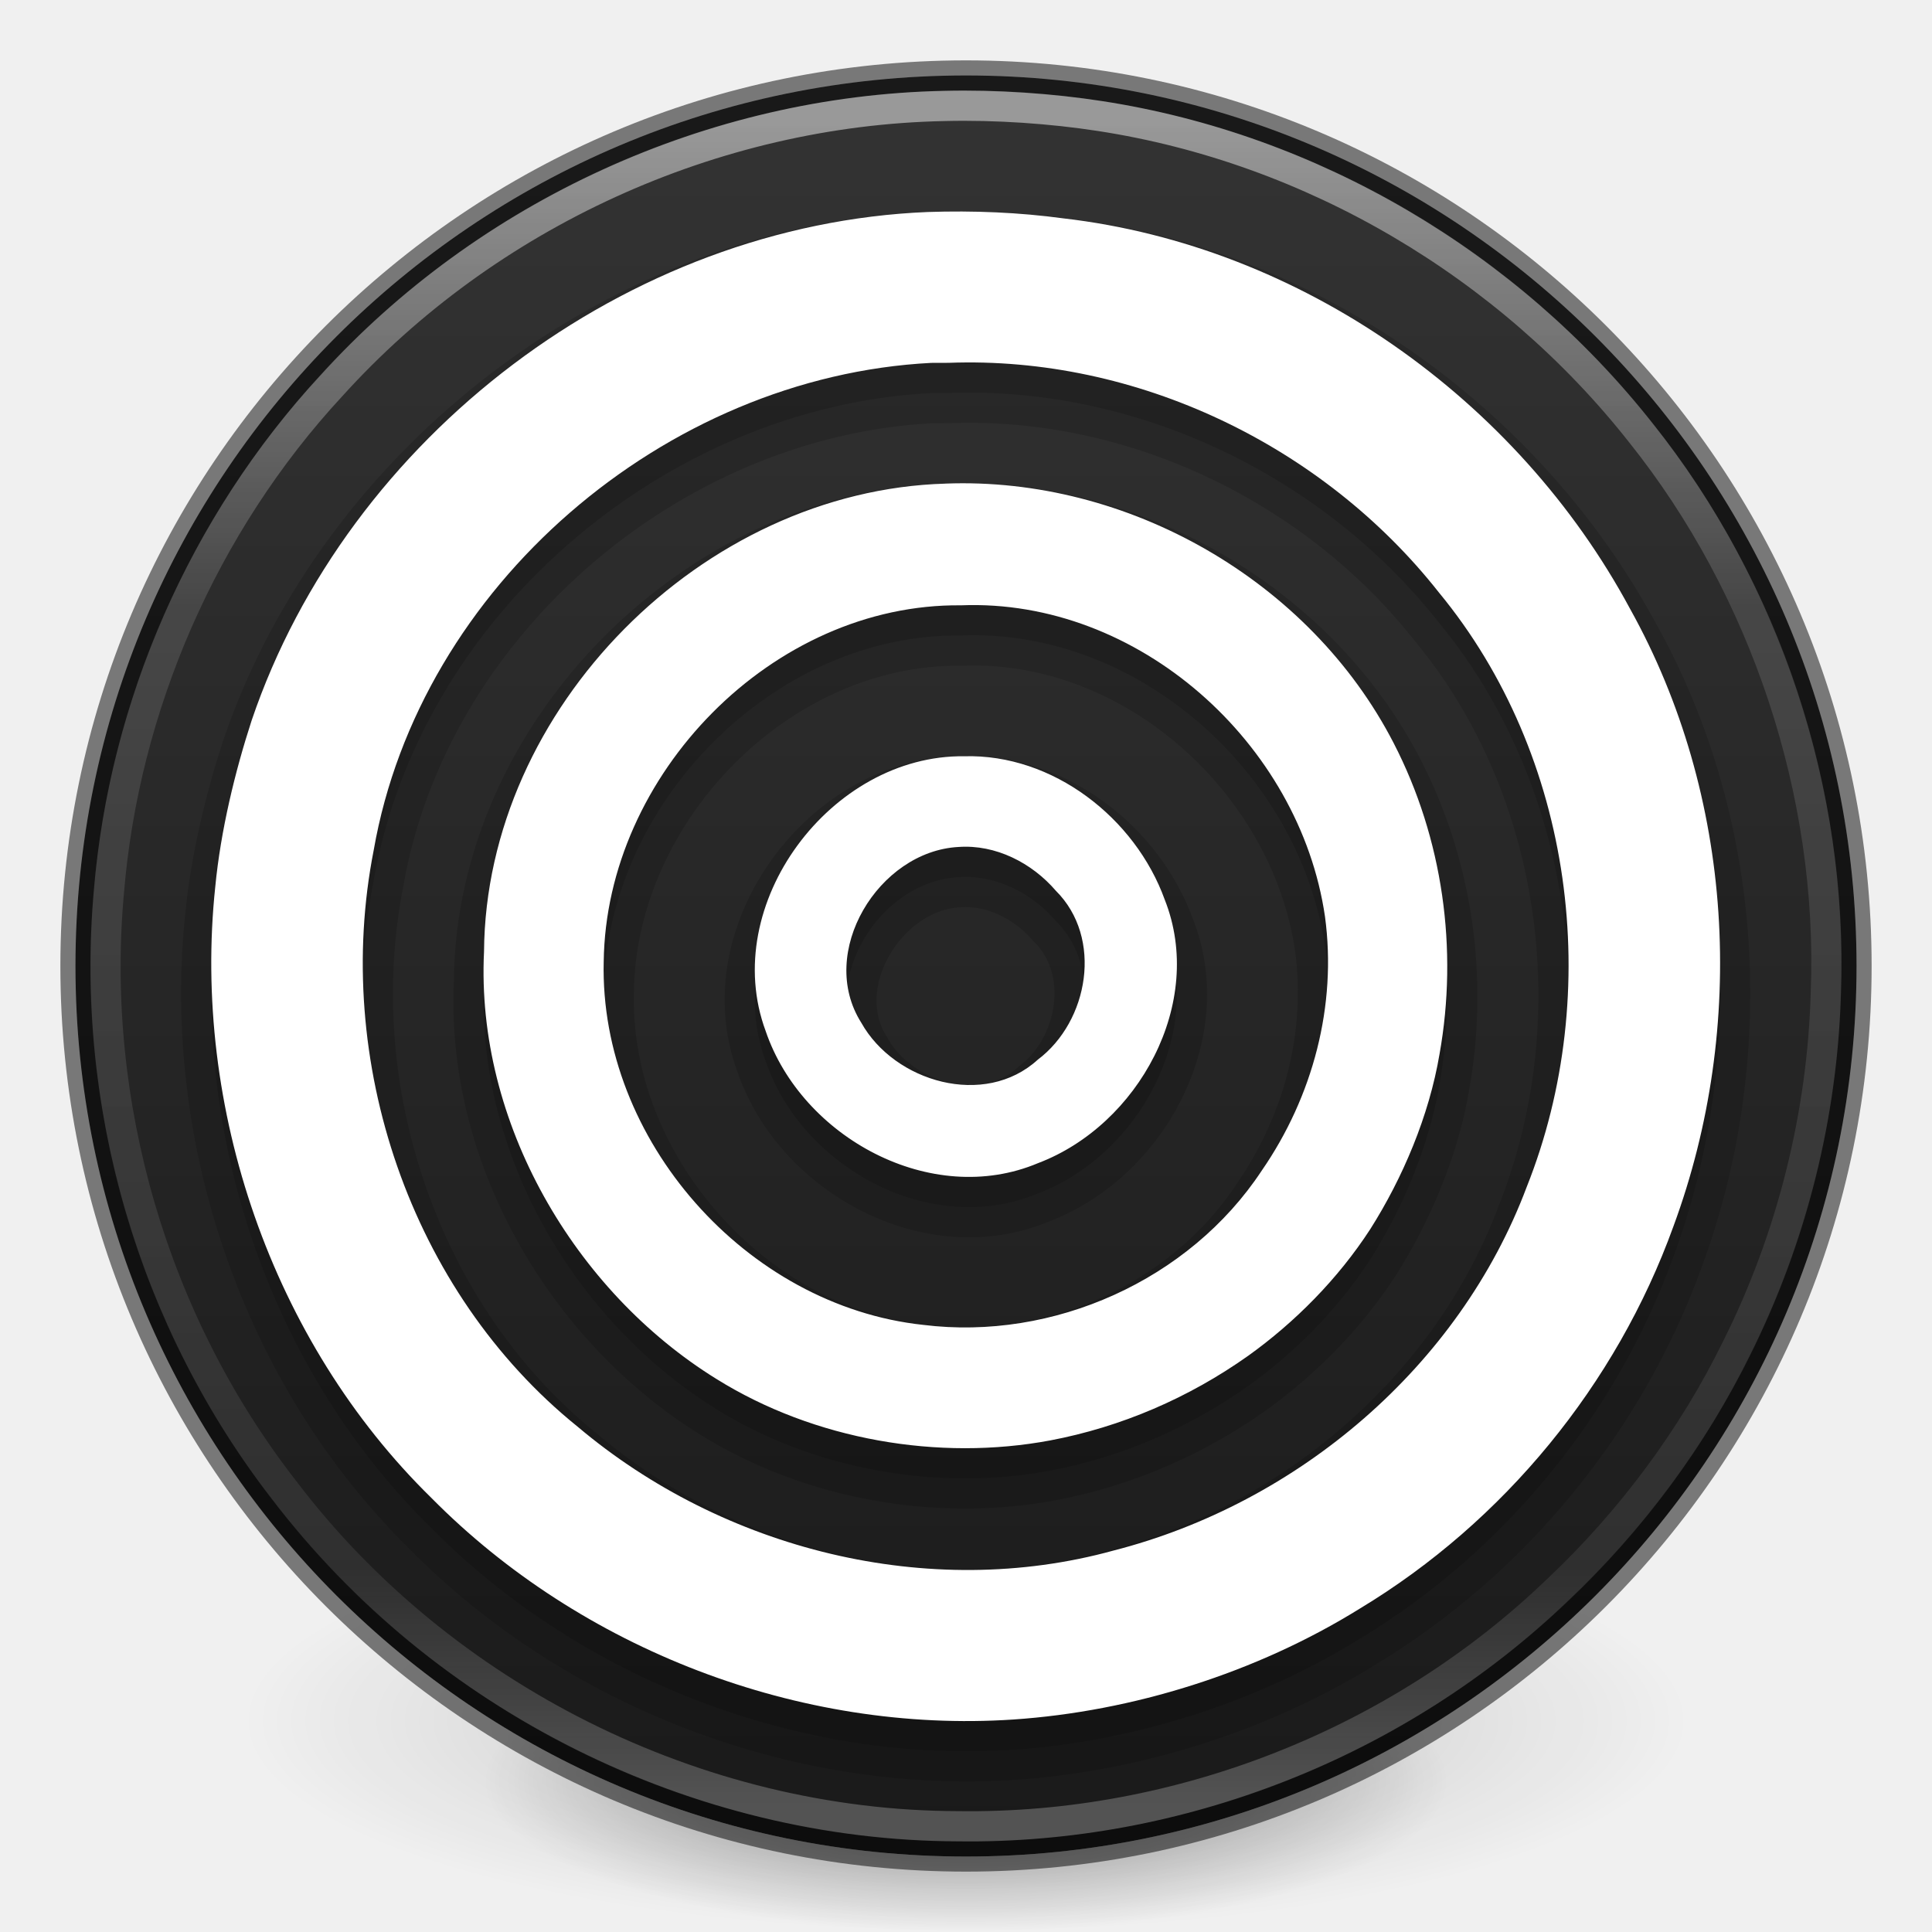
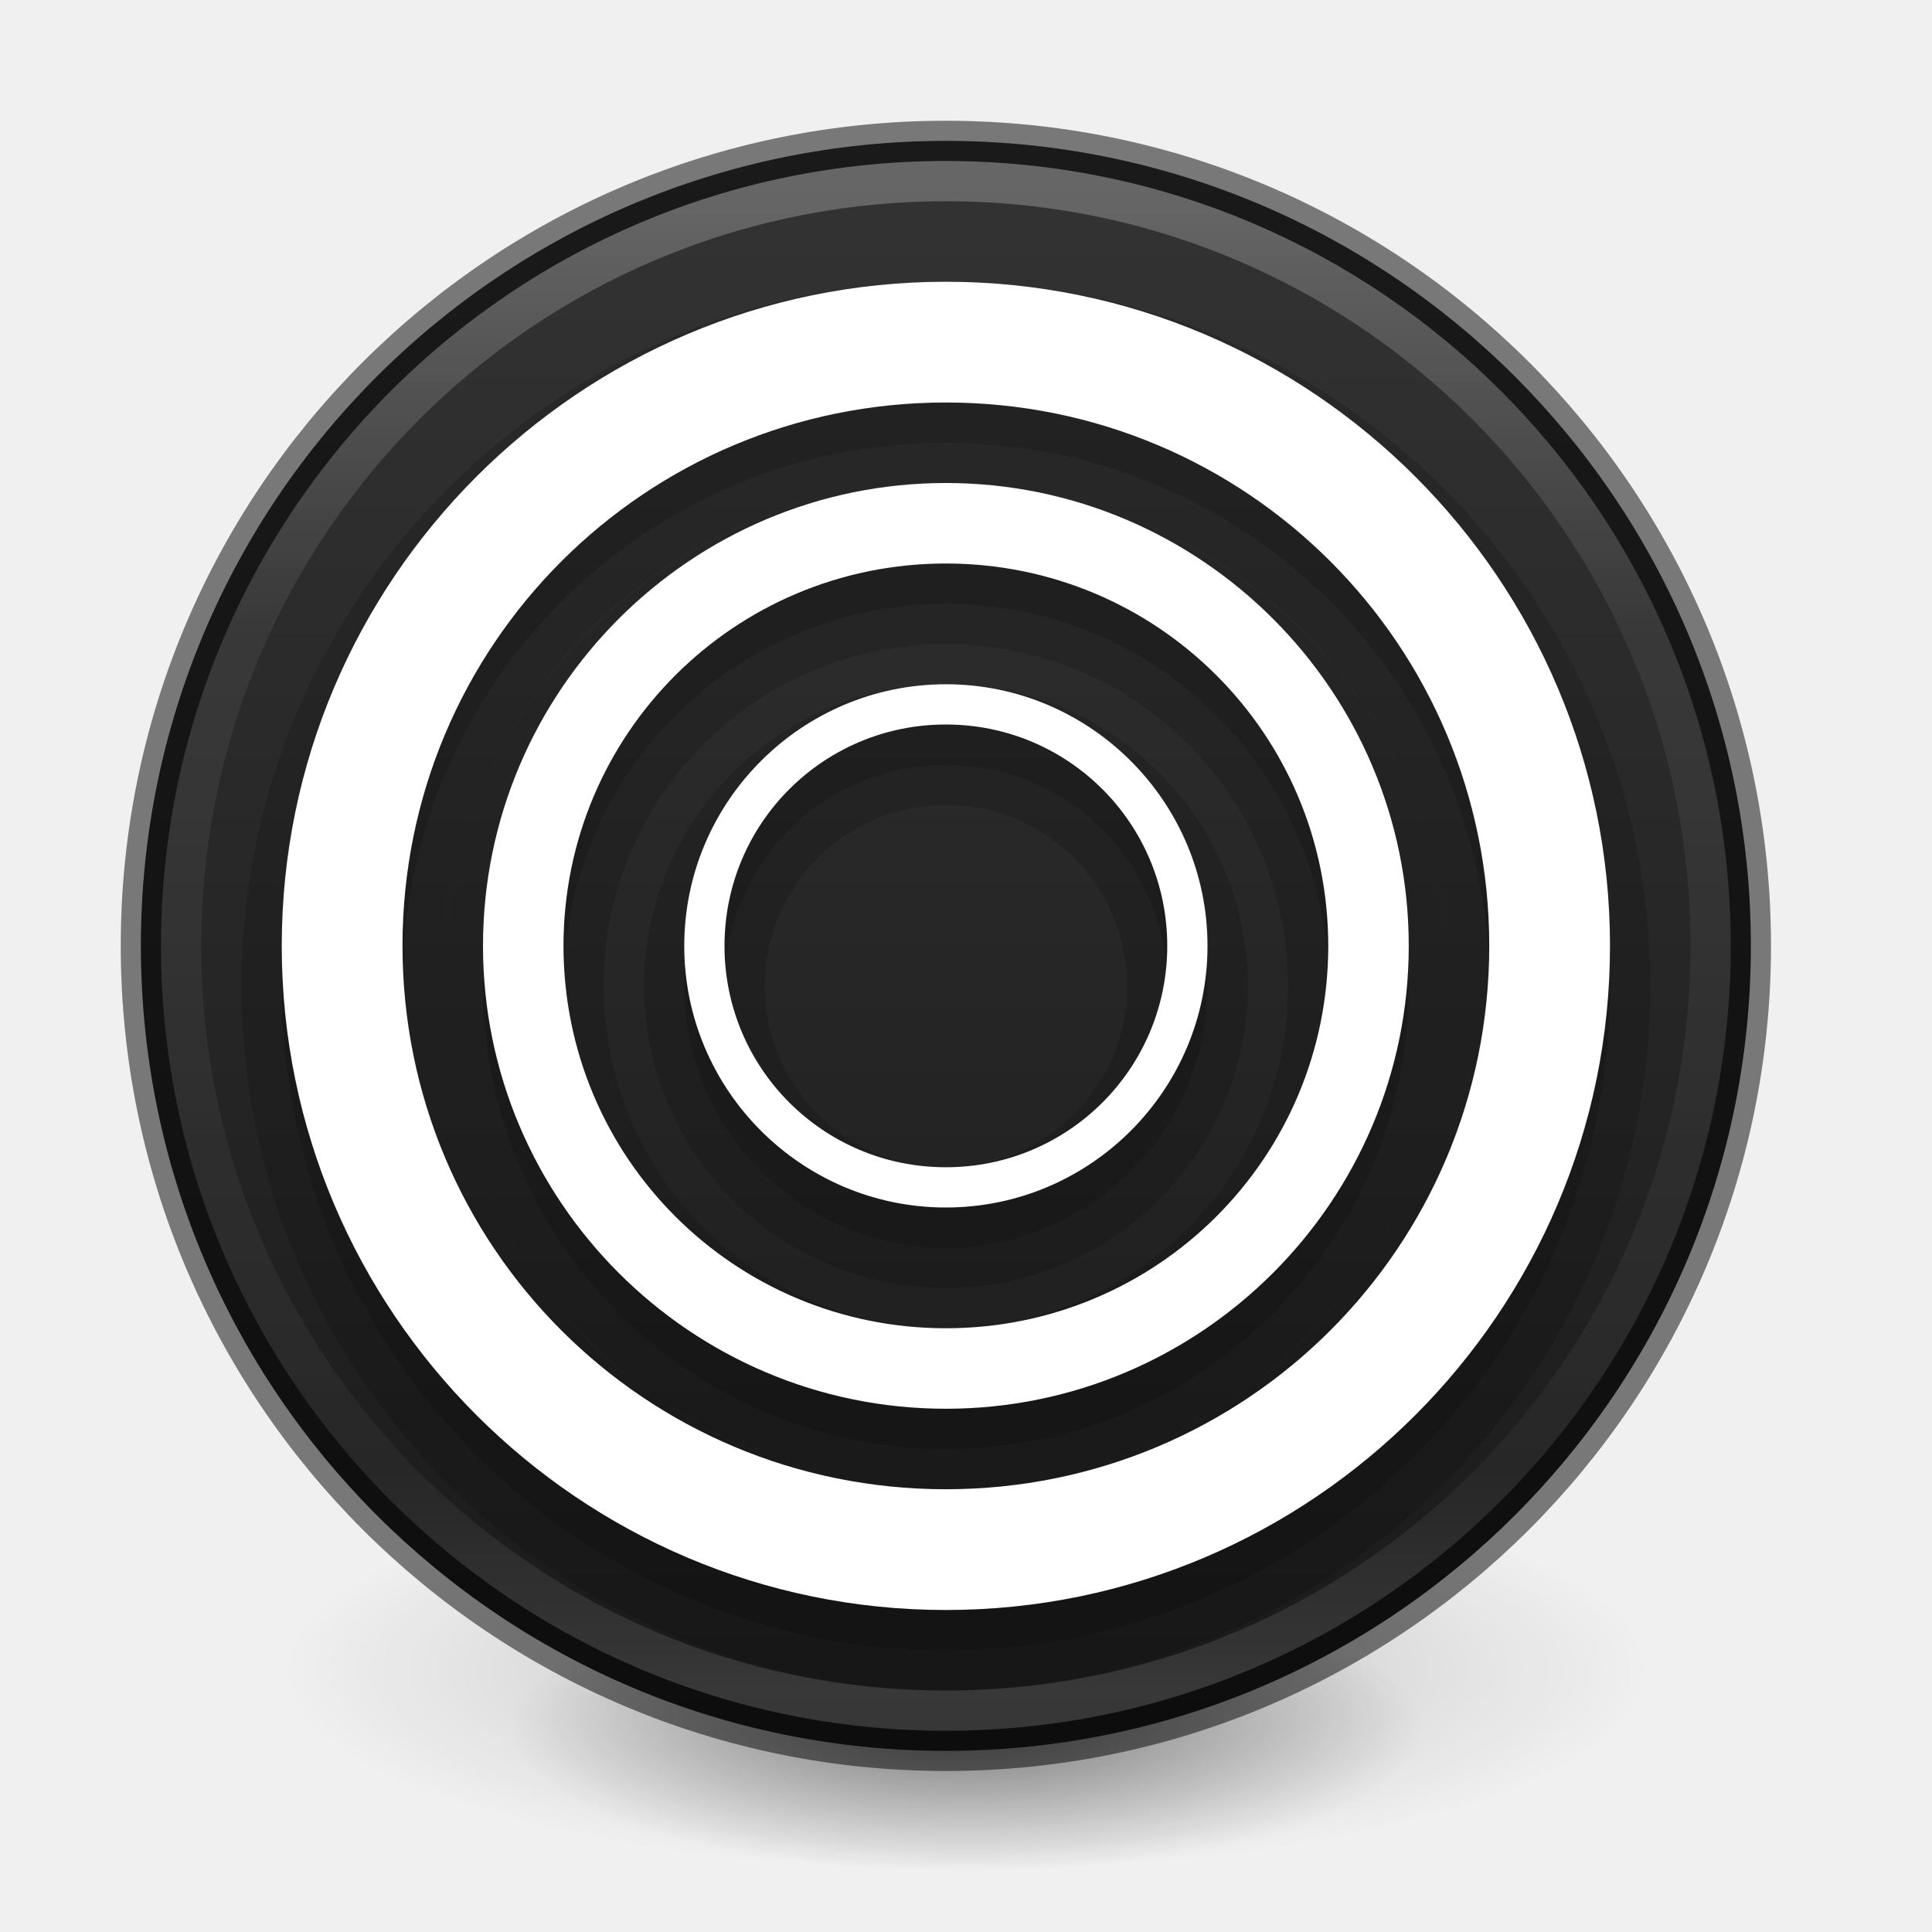
- <svg xmlns="http://www.w3.org/2000/svg" xmlns:xlink="http://www.w3.org/1999/xlink" id="svg3489" height="64" width="64" version="1.1" xml:space="preserve">
+ <svg xmlns="http://www.w3.org/2000/svg" xmlns:ns2="http://www.openswatchbook.org/uri/2009/osb" xmlns:xlink="http://www.w3.org/1999/xlink" id="svg3489" height="48" width="48" version="1.1" xml:space="preserve">
  <defs id="defs3491">
-     <linearGradient id="linearGradient17">
-       <stop style="stop-color:#ffffff;stop-opacity:1;" offset="0" id="stop10" />
-       <stop style="stop-color:#ffffff;stop-opacity:0.25;" offset="0.287" id="stop11" />
-       <stop style="stop-color:#ffffff;stop-opacity:0.15;" offset="0.857" id="stop12" />
-       <stop style="stop-color:#ffffff;stop-opacity:0.5;" offset="1" id="stop17" />
+     <linearGradient id="linearGradient13">
+       <stop style="stop-color:#ffffff;stop-opacity:1;" offset="0" id="stop5" />
+       <stop style="stop-color:#ffffff;stop-opacity:0.25;" offset="0.284" id="stop8" />
+       <stop style="stop-color:#ffffff;stop-opacity:0.15;" offset="0.851" id="stop9" />
+       <stop style="stop-color:#ffffff;stop-opacity:0.5;" offset="1" id="stop13" />
    </linearGradient>
    <linearGradient id="linearGradient6">
      <stop style="stop-color:#333333;stop-opacity:1;" offset="0" id="stop6" />
      <stop style="stop-color:#1a1a1a;stop-opacity:1;" offset="1" id="stop7" />
    </linearGradient>
    <linearGradient id="linearGradient3820-7-2">
      <stop offset="0" style="stop-color:#000000;stop-opacity:1" id="stop3822-2-6" />
      <stop offset="1" style="stop-color:#000000;stop-opacity:0" id="stop3824-1-2" />
    </linearGradient>
    <radialGradient r="62.769" fy="185.297" fx="99.189" cy="185.297" cx="99.189" gradientTransform="matrix(0.3823536,7.5555777e-8,-1.8372241e-8,0.1115198,-5.925427,36.33585)" gradientUnits="userSpaceOnUse" id="radialGradient3300" xlink:href="#linearGradient3820-7-2" />
    <radialGradient r="62.769" fy="185.297" fx="99.189" cy="185.297" cx="99.189" gradientTransform="matrix(0.2549024,5.3967361e-8,-1.2248161e-8,0.07965545,6.716382,44.24067)" gradientUnits="userSpaceOnUse" id="radialGradient4192" xlink:href="#linearGradient3820-7-2" />
-     <linearGradient xlink:href="#linearGradient6" id="linearGradient7" x1="32" y1="3" x2="32" y2="61" gradientUnits="userSpaceOnUse" />
-     <linearGradient xlink:href="#linearGradient17" id="linearGradient10" x1="32" y1="4" x2="32" y2="60" gradientUnits="userSpaceOnUse" />
+     <linearGradient id="linearGradient2867-449-88-871-390-598-476-591-434-148-57-177-3-8">
+       <stop id="stop3750-8-9" style="stop-color:#8cd5ff;stop-opacity:1" offset="0" />
+       <stop id="stop3752-3-2" style="stop-color:#64baff;stop-opacity:1" offset="0.262" />
+       <stop id="stop3754-7-2" style="stop-color:#3689e6;stop-opacity:1" offset="0.705" />
+       <stop id="stop3756-9-3" style="stop-color:#0d52bf;stop-opacity:1" offset="1" />
+     </linearGradient>
+     <radialGradient cx="3.972" cy="8.45" r="20" fx="3.972" fy="8.45" id="radialGradient3015" xlink:href="#linearGradient2867-449-88-871-390-598-476-591-434-148-57-177-3-8" gradientUnits="userSpaceOnUse" gradientTransform="matrix(0,2.498835,-2.643469,-6.8014435e-8,120.3368,-12.18047)" />
+     <linearGradient x1="71.204" y1="15.369" x2="71.204" y2="40.496" id="linearGradient4338-5-6" xlink:href="#linearGradient4806-2" gradientUnits="userSpaceOnUse" gradientTransform="matrix(1.616981,0,0,1.616981,-18.70737,-21.06024)" />
+     <linearGradient id="linearGradient4806-2">
+       <stop id="stop4808-4" style="stop-color:#ffffff;stop-opacity:1" offset="0" />
+       <stop id="stop4810-0" style="stop-color:#ffffff;stop-opacity:0.235" offset="0.424" />
+       <stop id="stop4812-8" style="stop-color:#ffffff;stop-opacity:0.157" offset="0.821" />
+       <stop id="stop4814-0" style="stop-color:#ffffff;stop-opacity:0.392" offset="1" />
+     </linearGradient>
+     <radialGradient cx="-1.265" cy="8.45" r="20" fx="0.667" fy="8.45" id="radialGradient3126-7-25-24" xlink:href="#linearGradient4223" gradientUnits="userSpaceOnUse" gradientTransform="matrix(0,3.915303,-3.092827,-4.4454166e-8,123.9775,-1.450216)" />
+     <linearGradient ns2:paint="solid" id="linearGradient4526">
+       <stop id="stop4528" offset="0" style="stop-color:#ffffff;stop-opacity:1;" />
+     </linearGradient>
+     <linearGradient id="linearGradient4223">
+       <stop id="stop4225" style="stop-color:#d1ff82;stop-opacity:1" offset="0" />
+       <stop id="stop4227" style="stop-color:#9bdb4d;stop-opacity:1" offset="0.262" />
+       <stop id="stop4229" style="stop-color:#68b723;stop-opacity:1" offset="0.661" />
+       <stop id="stop4231" style="stop-color:#3a9104;stop-opacity:1" offset="1" />
+     </linearGradient>
+     <radialGradient xlink:href="#linearGradient3820-7-2" id="radialGradient3300-8" gradientUnits="userSpaceOnUse" gradientTransform="matrix(0.3823536,7.5555777e-8,-1.8372241e-8,0.1115198,-5.925427,36.33585)" cx="99.189" cy="185.297" fx="99.189" fy="185.297" r="62.769" />
+     <radialGradient xlink:href="#linearGradient3820-7-2" id="radialGradient4192-6" gradientUnits="userSpaceOnUse" gradientTransform="matrix(0.2549024,5.3967361e-8,-1.2248161e-8,0.07965545,6.716382,44.24067)" cx="99.189" cy="185.297" fx="99.189" fy="185.297" r="62.769" />
+     <linearGradient xlink:href="#linearGradient6" id="linearGradient3" x1="97.5" y1="4" x2="97.5" y2="43" gradientUnits="userSpaceOnUse" gradientTransform="translate(-74)" />
+     <linearGradient xlink:href="#linearGradient13" id="linearGradient5" x1="98" y1="5" x2="98" y2="42" gradientUnits="userSpaceOnUse" gradientTransform="translate(-74)" />
  </defs>
-   <g id="g4198">
-     <path style="opacity:0.2;fill:url(#radialGradient3300);fill-opacity:1;stroke:none" id="path3818-0" d="m 56,57.002 a 24,6.999 0 1 1 -48,0 24,6.999 0 1 1 48,0 z" />
-     <path d="m 48,59.002 a 16,4.999 0 1 1 -32,0 16,4.999 0 1 1 32,0 z" id="path4190" style="opacity:0.4;fill:url(#radialGradient4192);fill-opacity:1;stroke:none" />
+   <g id="g4198-4" transform="matrix(0.7083333,0,0,0.7142827,1.33333,0.7846048)" style="stroke-width:1.406">
+     <path d="m 56,57.002 a 24,6.999 0 1 1 -48,0 24,6.999 0 1 1 48,0 z" id="path3818-0-6" style="opacity:0.2;fill:url(#radialGradient3300-8);fill-opacity:1;stroke:none;stroke-width:1.406" />
+     <path style="opacity:0.4;fill:url(#radialGradient4192-6);fill-opacity:1;stroke:none;stroke-width:1.406" id="path4190-2" d="m 48,59.002 a 16,4.999 0 1 1 -32,0 16,4.999 0 1 1 32,0 z" />
  </g>
-   <path style="color:#000000;display:inline;overflow:visible;visibility:visible;fill:#ffffff;fill-opacity:1;fill-rule:nonzero;stroke:none;stroke-width:1;marker:none;enable-background:accumulate" id="path2555" d="M 32,2.5 C 15.723,2.5 2.5,15.723 2.5,32 2.5,48.277 15.723,61.5 32,61.5 48.277,61.5 61.5,48.277 61.5,32 61.5,15.723 48.277,2.5 32,2.5 Z" />
-   <path id="path3871" style="color:#000000;display:inline;overflow:visible;visibility:visible;opacity:1;fill:url(#linearGradient7);stroke:#000000;stroke-width:1;stroke-opacity:0.5;marker:none;enable-background:accumulate" d="m 32,2.5 c -16.277,0 -29.5,13.223 -29.5,29.5 0,16.277 13.223,29.5 29.5,29.5 16.277,0 29.5,-13.223 29.5,-29.5 C 61.5,15.723 48.277,2.5 32,2.5 Z" />
-   <path id="path8" style="color:#000000;display:inline;overflow:visible;visibility:visible;opacity:0.15;fill:#000000;fill-opacity:1;stroke:#000000;stroke-width:2;stroke-dasharray:none;stroke-opacity:1;marker:none;enable-background:accumulate" d="M 30.729,8.023 C 20.784,8.429 11.527,15.459 8.336,24.865 7.784,26.564 7.31,28.514 7.131,30.375 c -0.773,7.296 1.863,15.062 7.164,20.25 4.934,4.993 12.178,7.81 19.275,7.336 3.935,-0.266 8.037,-1.538 11.482,-3.678 C 49.822,51.403 53.542,46.866 55.434,41.625 57.882,34.995 57.438,27.343 53.998,21.168 50.26,14.218 43.106,9.146 35.23,8.234 33.762,8.035 32.247,7.972 30.729,8.023 Z m 0.697,4.996 c 6.222,-0.233 12.404,2.735 16.242,7.611 4.454,5.398 5.478,13.236 2.904,19.695 -2.233,5.941 -7.574,10.475 -13.686,12.039 -6.124,1.688 -12.932,-0.032 -17.75,-4.102 -5.555,-4.478 -8.127,-12.146 -6.756,-19.102 1.527,-8.743 9.651,-15.685 18.465,-16.139 z m -0.111,4.002 c -8.036,0.229 -15.225,7.438 -15.281,15.504 -0.276,5.652 3,11.243 7.691,14.15 3.251,2.031 7.381,2.731 11.064,2.041 2.35,-0.445 4.586,-1.405 6.566,-2.809 1.528,-1.096 2.961,-2.53 4.039,-4.193 1.071,-1.69 1.947,-3.747 2.293,-5.801 0.618,-3.461 0.114,-7.13 -1.52,-10.297 -2.775,-5.388 -8.813,-8.832 -14.854,-8.596 z m 0.52,4.031 c 5.877,-0.234 11.221,4.574 12.057,10.311 0.398,2.941 -0.397,5.957 -2.096,8.416 -2.396,3.633 -6.911,5.645 -11.215,5.109 -5.86,-0.628 -10.726,-6.131 -10.582,-12.031 0.072,-6.188 5.588,-11.871 11.836,-11.805 z m 0.107,5 c -4.412,-0.057 -8.134,4.904 -6.578,9.104 1.196,3.519 5.484,5.865 9.021,4.375 3.325,-1.258 5.553,-5.307 4.199,-8.727 -0.978,-2.71 -3.707,-4.835 -6.643,-4.752 z M 31.75,29.057 c 1.234,-0.089 2.435,0.528 3.227,1.451 1.567,1.558 1.09,4.325 -0.6,5.596 -1.759,1.608 -4.745,0.743 -5.846,-1.225 -1.474,-2.328 0.572,-5.68 3.219,-5.822 z" />
-   <path id="path7" style="color:#000000;display:inline;overflow:visible;visibility:visible;opacity:0.15;fill:#000000;fill-opacity:1;stroke:none;stroke-width:1;stroke-opacity:1;marker:none;enable-background:accumulate" d="M 30.729,8.023 C 20.784,8.429 11.527,15.459 8.336,24.865 7.784,26.564 7.31,28.514 7.131,30.375 c -0.773,7.296 1.863,15.062 7.164,20.25 4.934,4.993 12.178,7.81 19.275,7.336 3.935,-0.266 8.037,-1.538 11.482,-3.678 C 49.822,51.403 53.542,46.866 55.434,41.625 57.882,34.995 57.438,27.343 53.998,21.168 50.26,14.218 43.106,9.146 35.23,8.234 33.762,8.035 32.247,7.972 30.729,8.023 Z m 0.697,4.996 c 6.222,-0.233 12.404,2.735 16.242,7.611 4.454,5.398 5.478,13.236 2.904,19.695 -2.233,5.941 -7.574,10.475 -13.686,12.039 -6.124,1.688 -12.932,-0.032 -17.75,-4.102 -5.555,-4.478 -8.127,-12.146 -6.756,-19.102 1.527,-8.743 9.651,-15.685 18.465,-16.139 z m -0.111,4.002 c -8.036,0.229 -15.225,7.438 -15.281,15.504 -0.276,5.652 3,11.243 7.691,14.15 3.251,2.031 7.381,2.731 11.064,2.041 2.35,-0.445 4.586,-1.405 6.566,-2.809 1.528,-1.096 2.961,-2.53 4.039,-4.193 1.071,-1.69 1.947,-3.747 2.293,-5.801 0.618,-3.461 0.114,-7.13 -1.52,-10.297 -2.775,-5.388 -8.813,-8.832 -14.854,-8.596 z m 0.52,4.031 c 5.877,-0.234 11.221,4.574 12.057,10.311 0.398,2.941 -0.397,5.957 -2.096,8.416 -2.396,3.633 -6.911,5.645 -11.215,5.109 -5.86,-0.628 -10.726,-6.131 -10.582,-12.031 0.072,-6.188 5.588,-11.871 11.836,-11.805 z m 0.107,5 c -4.412,-0.057 -8.134,4.904 -6.578,9.104 1.196,3.519 5.484,5.865 9.021,4.375 3.325,-1.258 5.553,-5.307 4.199,-8.727 -0.978,-2.71 -3.707,-4.835 -6.643,-4.752 z M 31.75,29.057 c 1.234,-0.089 2.435,0.528 3.227,1.451 1.567,1.558 1.09,4.325 -0.6,5.596 -1.759,1.608 -4.745,0.743 -5.846,-1.225 -1.474,-2.328 0.572,-5.68 3.219,-5.822 z" />
-   <path id="path1" style="color:#000000;display:inline;overflow:visible;visibility:visible;opacity:1;fill:#ffffff;fill-opacity:1;stroke:none;stroke-width:1;stroke-opacity:1;marker:none;enable-background:accumulate" d="M 30.729,7.023 C 20.784,7.429 11.527,14.459 8.336,23.865 7.784,25.564 7.31,27.514 7.131,29.375 c -0.773,7.296 1.863,15.062 7.164,20.25 4.934,4.993 12.178,7.81 19.275,7.336 3.935,-0.266 8.037,-1.538 11.482,-3.678 C 49.822,50.403 53.542,45.866 55.434,40.625 57.882,33.995 57.438,26.343 53.998,20.168 50.26,13.218 43.106,8.146 35.23,7.234 33.762,7.035 32.247,6.972 30.729,7.023 Z m 0.697,4.996 c 6.222,-0.233 12.404,2.735 16.242,7.611 4.454,5.398 5.478,13.236 2.904,19.695 -2.233,5.941 -7.574,10.475 -13.686,12.039 -6.124,1.688 -12.932,-0.032 -17.75,-4.102 -5.555,-4.478 -8.127,-12.146 -6.756,-19.102 1.527,-8.743 9.651,-15.685 18.465,-16.139 z m -0.111,4.002 c -8.036,0.229 -15.225,7.438 -15.281,15.504 -0.276,5.652 3,11.243 7.691,14.15 3.251,2.031 7.381,2.731 11.064,2.041 2.35,-0.445 4.586,-1.405 6.566,-2.809 1.528,-1.096 2.961,-2.53 4.039,-4.193 1.071,-1.69 1.947,-3.747 2.293,-5.801 0.618,-3.461 0.114,-7.13 -1.52,-10.297 -2.775,-5.388 -8.813,-8.832 -14.854,-8.596 z m 0.52,4.031 c 5.877,-0.234 11.221,4.574 12.057,10.311 0.398,2.941 -0.397,5.957 -2.096,8.416 -2.396,3.633 -6.911,5.645 -11.215,5.109 -5.86,-0.628 -10.726,-6.131 -10.582,-12.031 0.072,-6.188 5.588,-11.871 11.836,-11.805 z m 0.107,5 c -4.412,-0.057 -8.134,4.904 -6.578,9.104 1.196,3.519 5.484,5.865 9.021,4.375 3.325,-1.258 5.553,-5.307 4.199,-8.727 -0.978,-2.71 -3.707,-4.835 -6.643,-4.752 z M 31.75,28.057 c 1.234,-0.089 2.435,0.528 3.227,1.451 1.567,1.558 1.09,4.325 -0.6,5.596 -1.759,1.608 -4.745,0.743 -5.846,-1.225 -1.474,-2.328 0.572,-5.68 3.219,-5.822 z" />
-   <path id="path6" style="color:#000000;display:inline;overflow:visible;visibility:visible;opacity:0.5;fill:none;stroke:url(#linearGradient10);stroke-width:1;stroke-opacity:1;marker:none;enable-background:accumulate" d="m 31.283,3.51 c -7.659,0.151 -15.167,3.585 -20.303,9.266 -4.247,4.582 -6.869,10.64 -7.371,16.758 -0.642,7.009 1.46,14.258 5.811,19.836 5.212,6.869 13.687,11.112 22.314,11.126 7.304,0.108 14.585,-2.757 19.852,-7.818 2.453,-2.312 4.5,-5.073 5.949,-8.037 1.837,-3.674 2.842,-7.758 2.948,-11.769 C 60.738,26.271 58.469,19.487 54.367,14.352 49.978,8.774 43.46,4.92 36.438,3.844 34.838,3.597 32.996,3.467 31.283,3.51 Z" />
+   <circle style="opacity:1;fill:url(#linearGradient3);fill-opacity:1;stroke:#000000;stroke-width:1;stroke-linejoin:round;stroke-dasharray:none;stroke-opacity:0.499" id="path2" cx="23.5" cy="23.5" r="20" />
+   <circle style="opacity:0.5;fill:none;fill-opacity:1;stroke:url(#linearGradient5);stroke-width:1;stroke-linejoin:round;stroke-dasharray:none;stroke-opacity:0.499" id="path4" cx="23.5" cy="23.5" r="19" />
+   <path id="path17" style="baseline-shift:baseline;display:inline;overflow:visible;opacity:0.15;fill:#000000;fill-opacity:1;stroke:#000000;stroke-width:2;stroke-linejoin:round;stroke-dasharray:none;stroke-opacity:1;enable-background:accumulate;stop-color:#000000;stop-opacity:1" d="M 23.5,8 C 14.405,8 7,15.405 7,24.5 7,33.595 14.405,41 23.5,41 32.595,41 40,33.595 40,24.5 40,15.405 32.595,8 23.5,8 Z m 0,3 C 30.974,11 37,17.026 37,24.5 37,31.974 30.974,38 23.5,38 16.026,38 10,31.974 10,24.5 10,17.026 16.026,11 23.5,11 Z m 0,2 C 17.161,13 12,18.161 12,24.5 12,30.839 17.161,36 23.5,36 29.839,36 35,30.839 35,24.5 35,18.161 29.839,13 23.5,13 Z m 0,2 C 28.759,15 33,19.241 33,24.5 33,29.759 28.759,34 23.5,34 18.241,34 14,29.759 14,24.5 14,19.241 18.241,15 23.5,15 Z m 0,3 C 19.916,18 17,20.916 17,24.5 17,28.084 19.916,31 23.5,31 27.084,31 30,28.084 30,24.5 30,20.916 27.084,18 23.5,18 Z m 0,1 C 26.543,19 29,21.457 29,24.5 29,27.543 26.543,30 23.5,30 20.457,30 18,27.543 18,24.5 18,21.457 20.457,19 23.5,19 Z" />
+   <path id="path16" style="baseline-shift:baseline;display:inline;overflow:visible;opacity:0.15;vector-effect:none;fill:#000000;fill-opacity:1;stroke:none;stroke-linejoin:round;enable-background:accumulate;stop-color:#000000;stop-opacity:1" d="M 23.5,8 C 14.405,8 7,15.405 7,24.5 7,33.595 14.405,41 23.5,41 32.595,41 40,33.595 40,24.5 40,15.405 32.595,8 23.5,8 Z m 0,3 C 30.974,11 37,17.026 37,24.5 37,31.974 30.974,38 23.5,38 16.026,38 10,31.974 10,24.5 10,17.026 16.026,11 23.5,11 Z m 0,2 C 17.161,13 12,18.161 12,24.5 12,30.839 17.161,36 23.5,36 29.839,36 35,30.839 35,24.5 35,18.161 29.839,13 23.5,13 Z m 0,2 C 28.759,15 33,19.241 33,24.5 33,29.759 28.759,34 23.5,34 18.241,34 14,29.759 14,24.5 14,19.241 18.241,15 23.5,15 Z m 0,3 C 19.916,18 17,20.916 17,24.5 17,28.084 19.916,31 23.5,31 27.084,31 30,28.084 30,24.5 30,20.916 27.084,18 23.5,18 Z m 0,1 C 26.543,19 29,21.457 29,24.5 29,27.543 26.543,30 23.5,30 20.457,30 18,27.543 18,24.5 18,21.457 20.457,19 23.5,19 Z" />
+   <path id="path13" style="baseline-shift:baseline;display:inline;overflow:visible;opacity:1;vector-effect:none;fill:#ffffff;fill-opacity:1;stroke:none;stroke-linejoin:round;enable-background:accumulate;stop-color:#000000;stop-opacity:1" d="M 23.5,7 C 14.405,7 7,14.405 7,23.5 7,32.595 14.405,40 23.5,40 32.595,40 40,32.595 40,23.5 40,14.405 32.595,7 23.5,7 Z m 0,3 C 30.974,10 37,16.026 37,23.5 37,30.974 30.974,37 23.5,37 16.026,37 10,30.974 10,23.5 10,16.026 16.026,10 23.5,10 Z m 0,2 C 17.161,12 12,17.161 12,23.5 12,29.839 17.161,35 23.5,35 29.839,35 35,29.839 35,23.5 35,17.161 29.839,12 23.5,12 Z m 0,2 C 28.759,14 33,18.241 33,23.5 33,28.759 28.759,33 23.5,33 18.241,33 14,28.759 14,23.5 14,18.241 18.241,14 23.5,14 Z m 0,3 C 19.916,17 17,19.916 17,23.5 17,27.084 19.916,30 23.5,30 27.084,30 30,27.084 30,23.5 30,19.916 27.084,17 23.5,17 Z m 0,1 C 26.543,18 29,20.457 29,23.5 29,26.543 26.543,29 23.5,29 20.457,29 18,26.543 18,23.5 18,20.457 20.457,18 23.5,18 Z" />
</svg>
